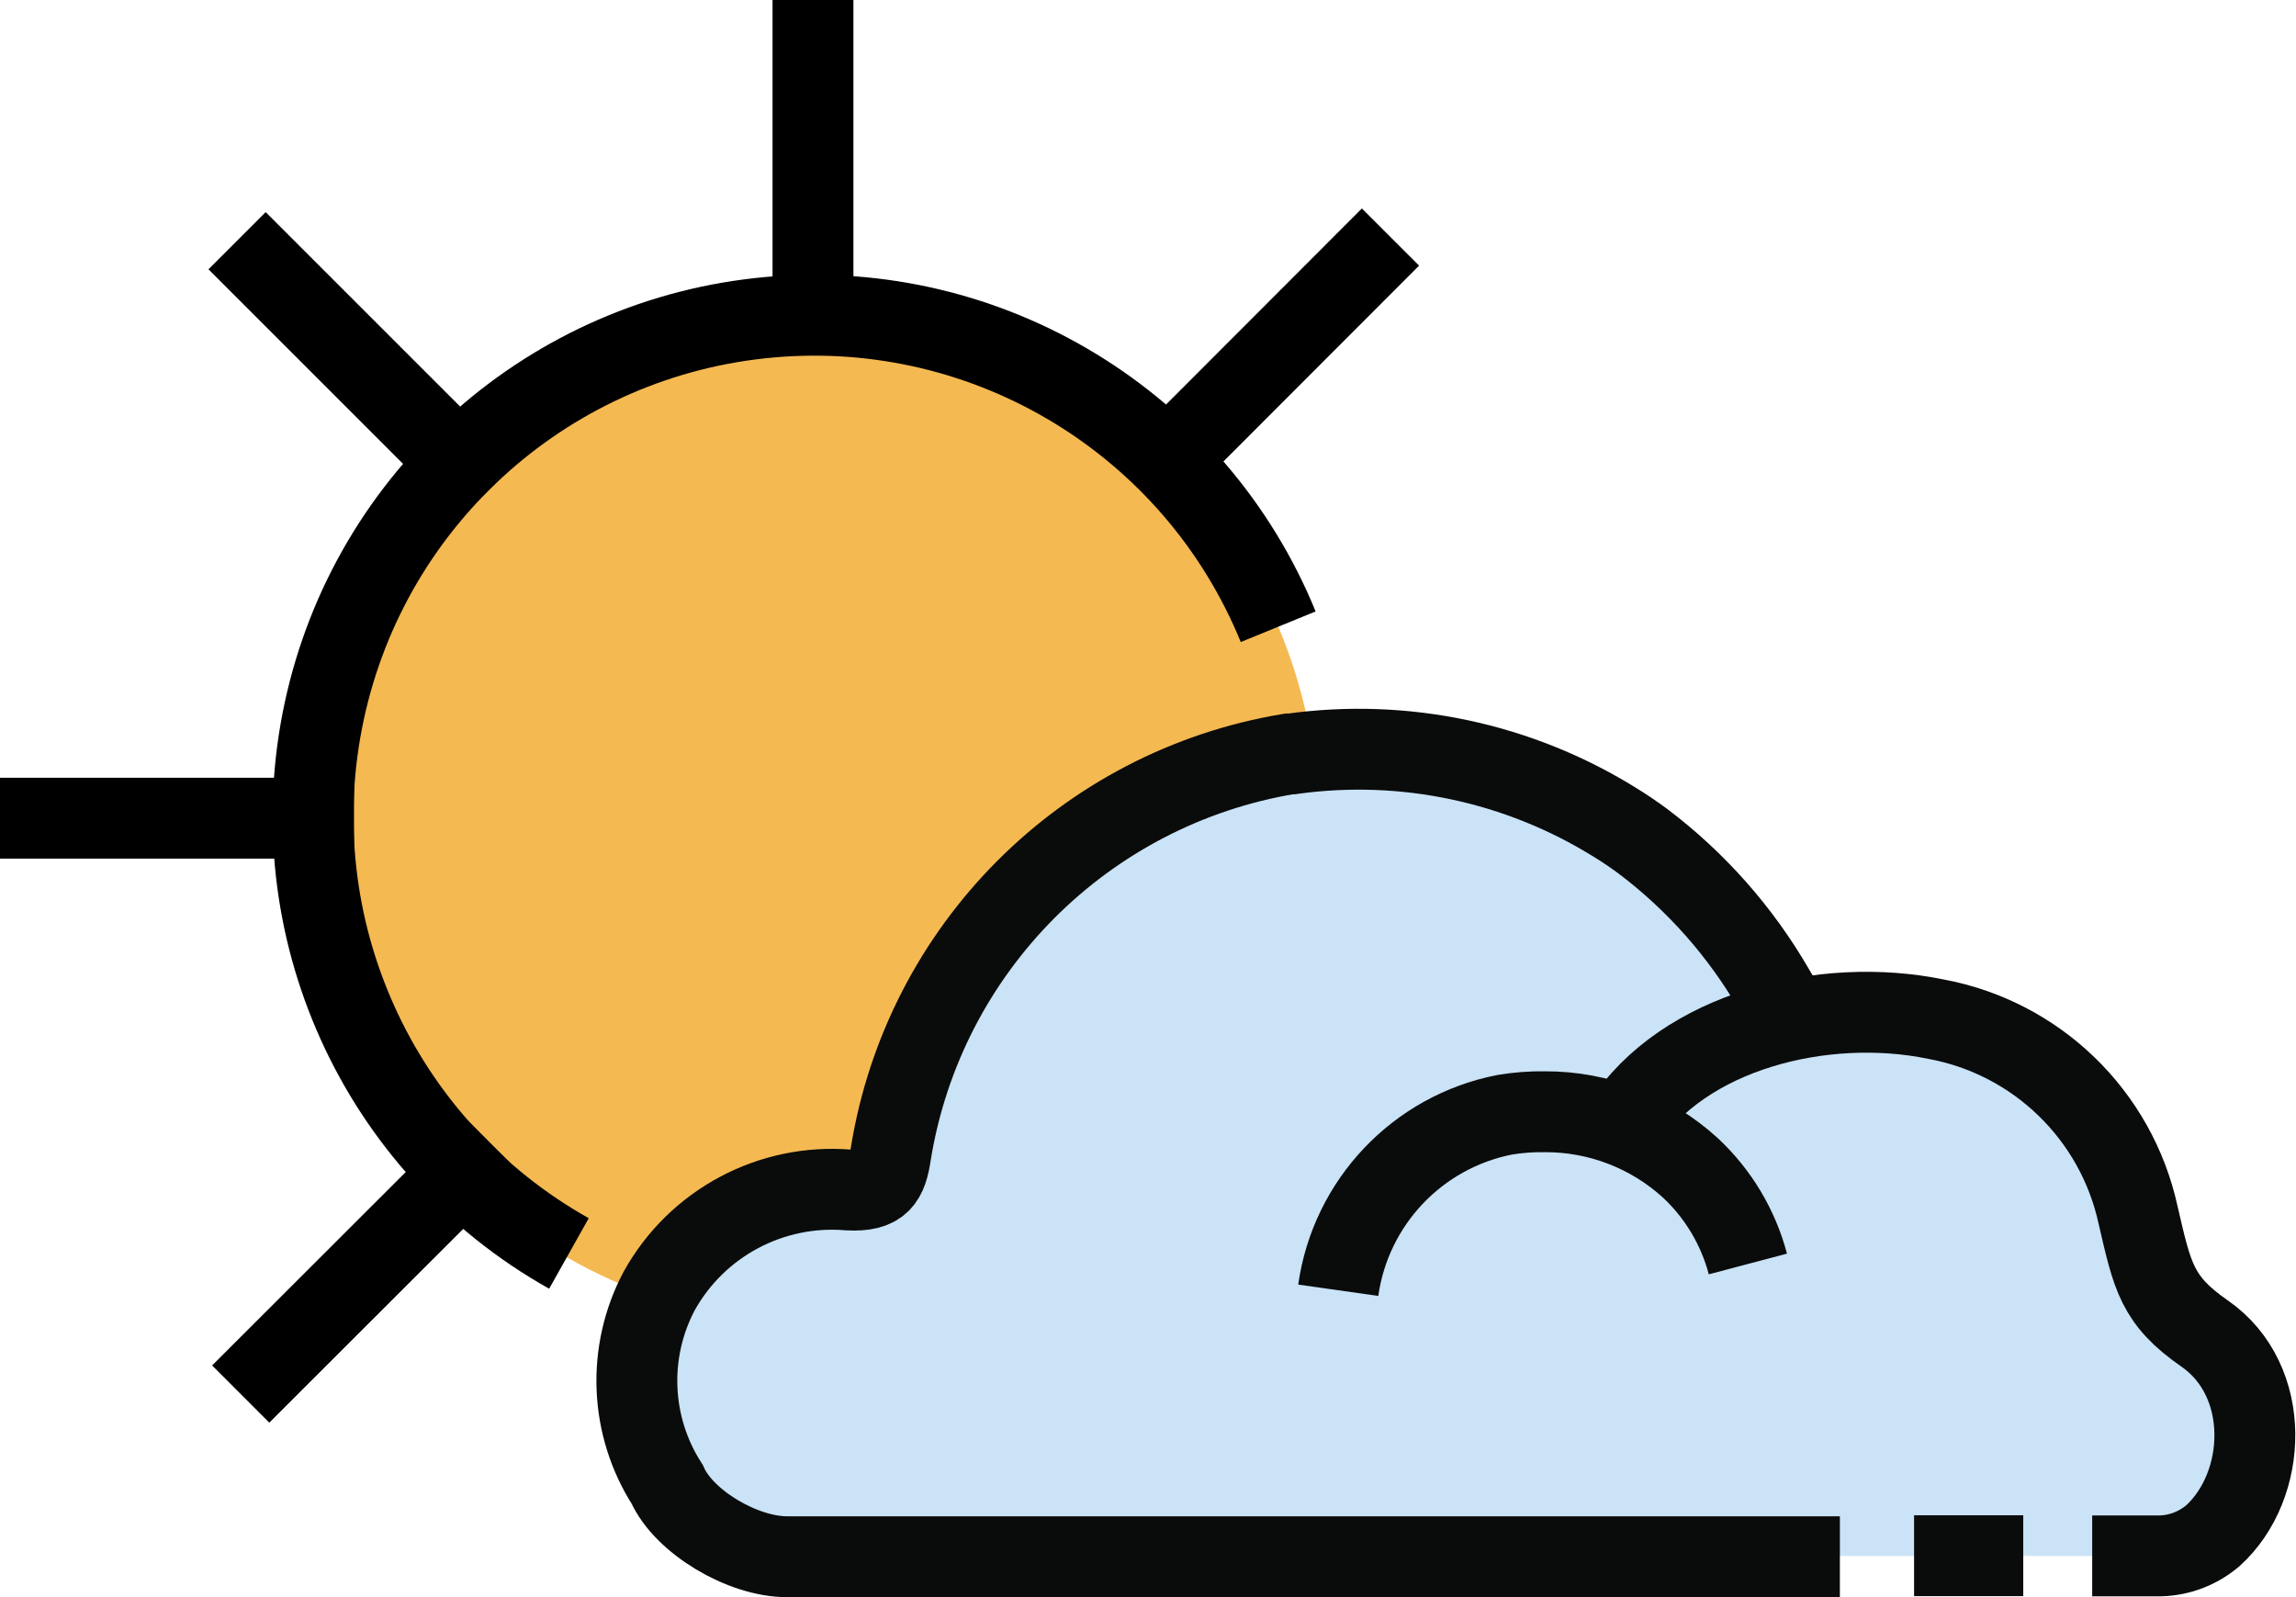
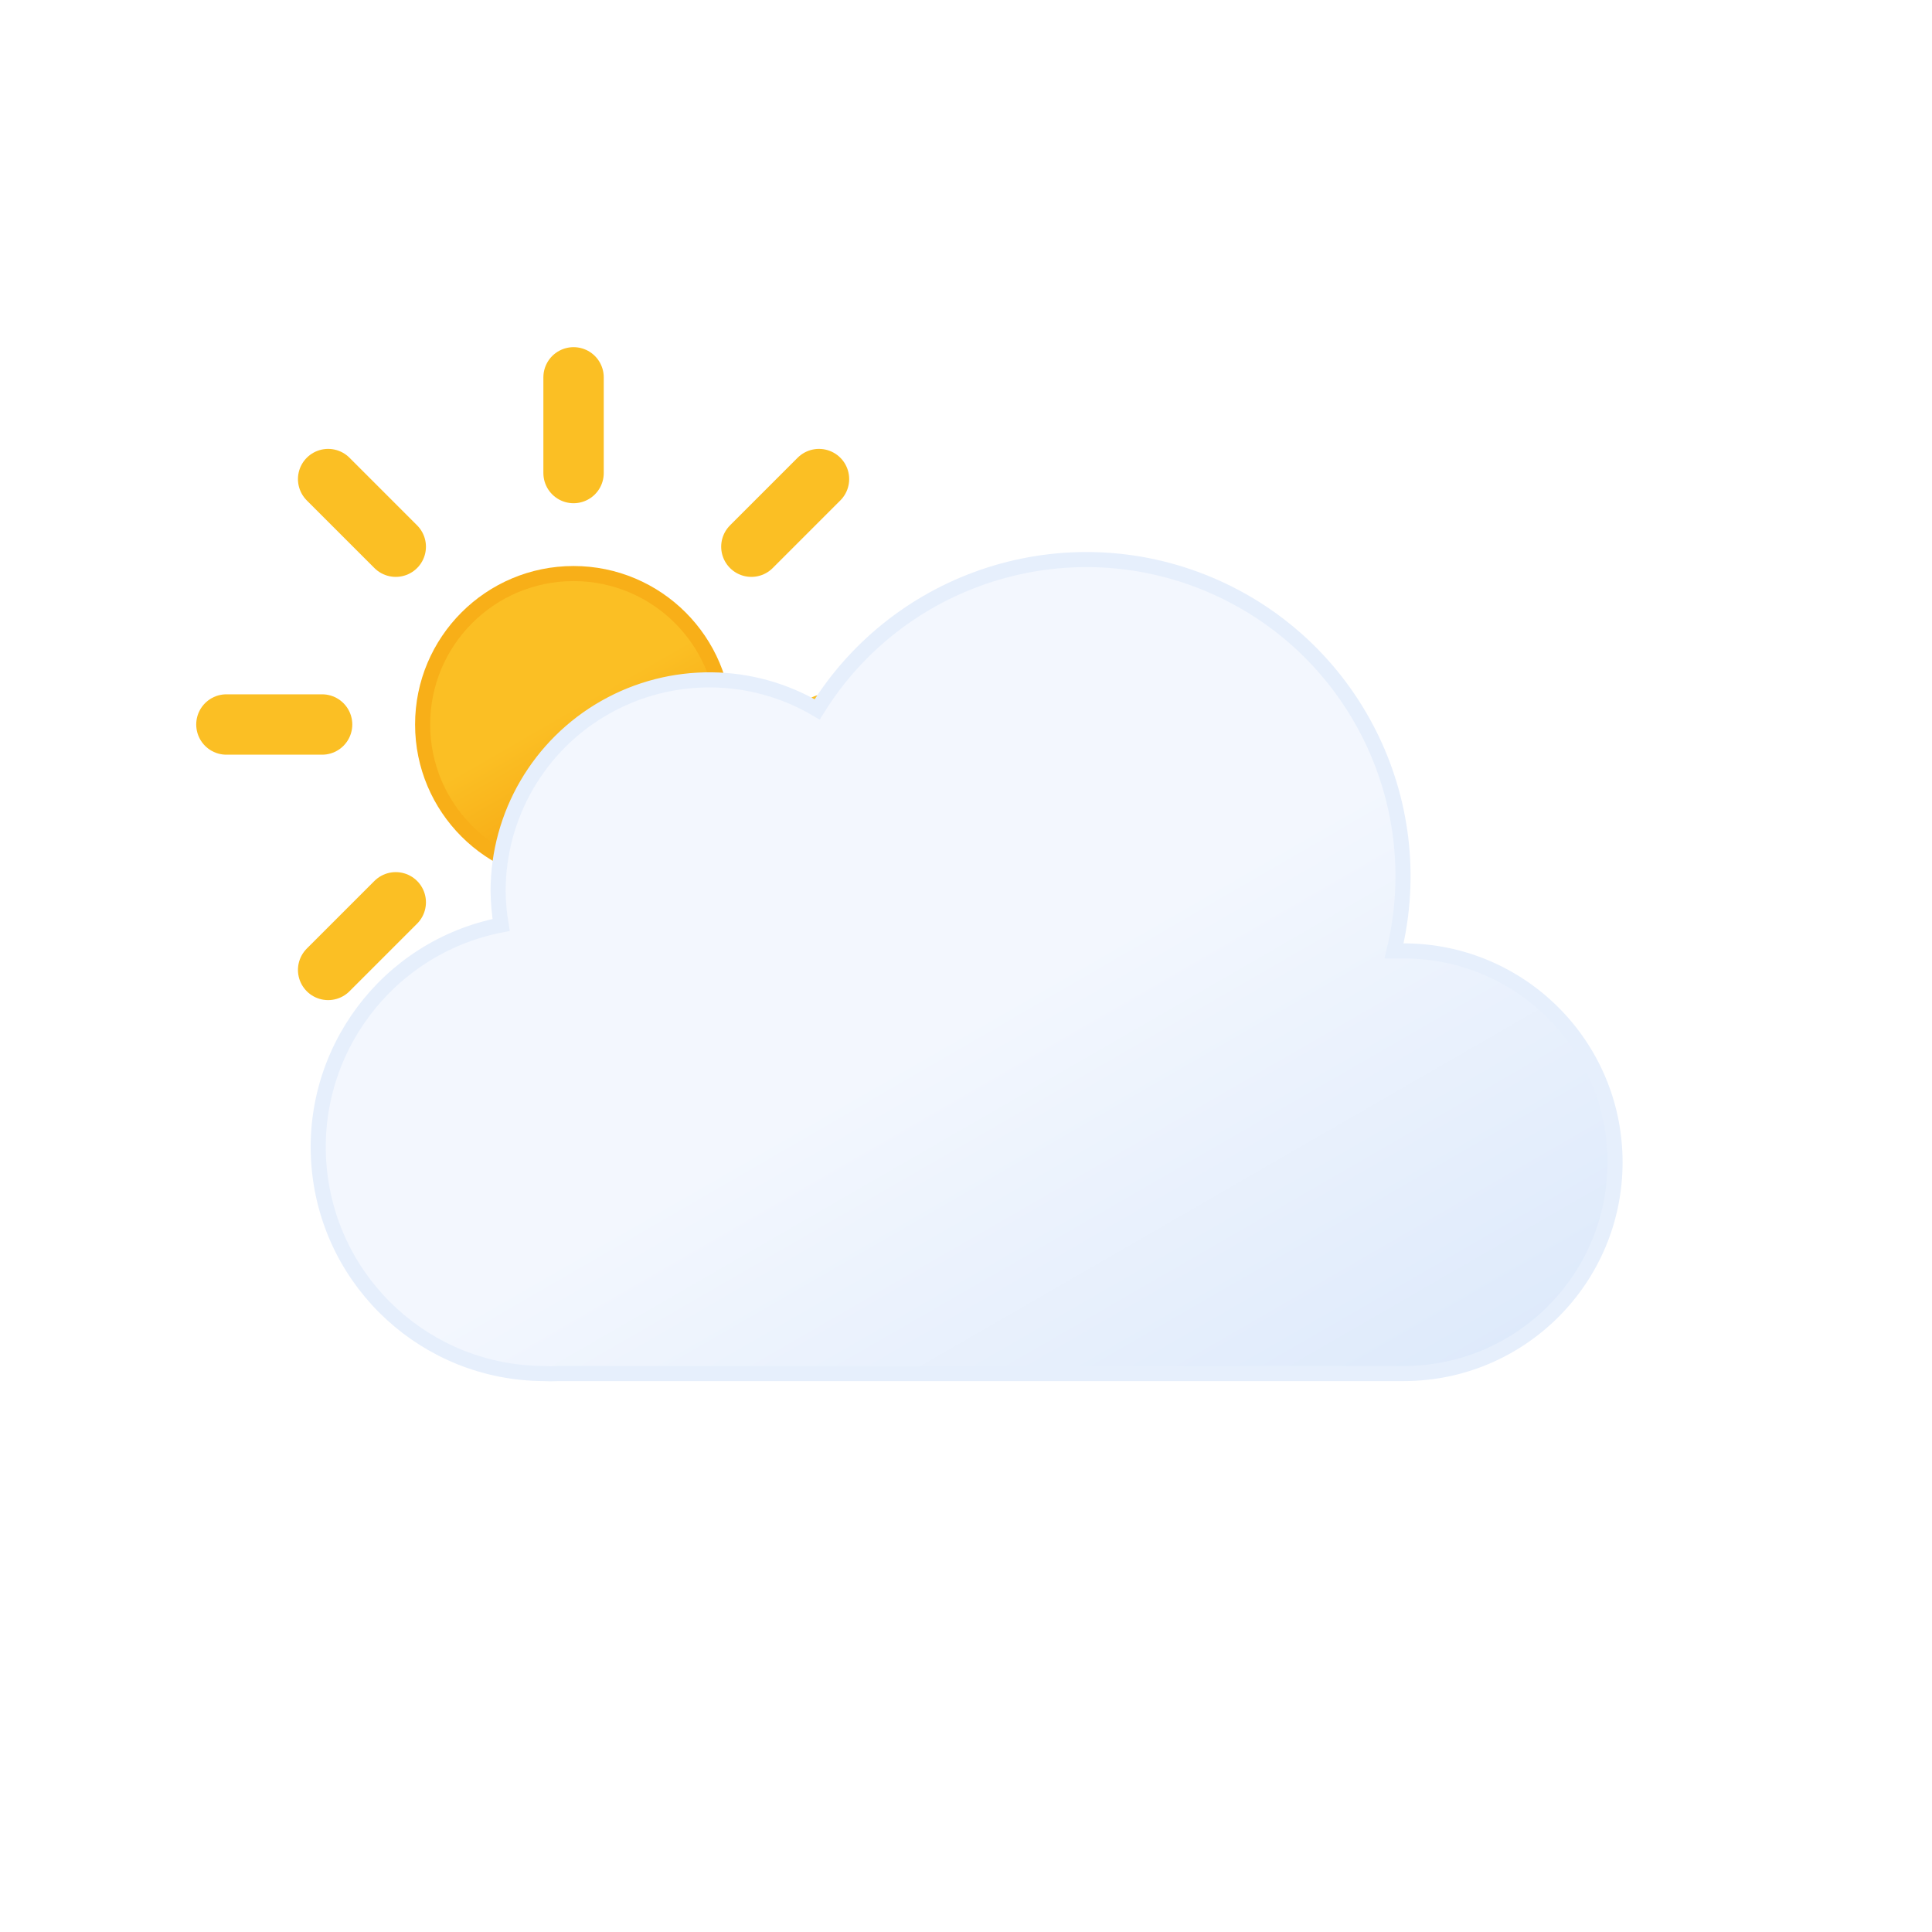
- <svg xmlns="http://www.w3.org/2000/svg" viewBox="0 0 113.56 78.96">
+ <svg xmlns="http://www.w3.org/2000/svg" viewBox="0 0 64 64">
  <defs>
-     <style>.cls-1{fill:#f5b952;}.cls-2{fill:#cae3f6;}.cls-3,.cls-4,.cls-5{fill:none;stroke-miterlimit:10;stroke-width:4px;}.cls-3,.cls-4{stroke:#000;}.cls-4{stroke-linecap:square;}.cls-5{stroke:#0a0b0b;}</style>
+     <linearGradient id="a" x1="16.5" y1="19.67" x2="21.5" y2="28.33" gradientUnits="userSpaceOnUse">
+       <stop offset="0" stop-color="#fbbf24" />
+       <stop offset="0.45" stop-color="#fbbf24" />
+       <stop offset="1" stop-color="#f59e0b" />
+     </linearGradient>
+     <linearGradient id="b" x1="22.56" y1="21.96" x2="39.2" y2="50.8" gradientUnits="userSpaceOnUse">
+       <stop offset="0" stop-color="#f3f7fe" />
+       <stop offset="0.45" stop-color="#f3f7fe" />
+       <stop offset="1" stop-color="#deeafb" />
+     </linearGradient>
  </defs>
-   <g id="Layer_2" data-name="Layer 2">
-     <g id="Layer_1-2" data-name="Layer 1">
-       <path class="cls-1" d="M40.4,15.88A24.8,24.8,0,1,0,65.19,40.67,24.82,24.82,0,0,0,40.4,15.88Z" />
-       <path class="cls-2" d="M91,77H38.92c-2.19,0-5.09-1.72-5.92-3.58a9.49,9.49,0,0,1-.4-9.56,9.78,9.78,0,0,1,9.37-5c1.57.08,1.9-.5,2.09-1.8a23.93,23.93,0,0,1,19.7-19.77l.12,0a24,24,0,0,1,16,3.39c.46.28.93.6,1.39.94a24.66,24.66,0,0,1,6.47,7.32l.75,1.27" />
-       <path class="cls-2" d="M66.19,63.82a10.32,10.32,0,0,1,8.23-8.68,11.11,11.11,0,0,1,2-.15,10.62,10.62,0,0,1,7.19,2.78,10,10,0,0,1,2.84,4.75" />
-       <path class="cls-2" d="M80.26,55.63c3-4.65,9.95-6.36,15.49-5.22a12.58,12.58,0,0,1,10,9.69c.71,3.06.93,4.22,3.29,5.86,3.36,2.33,3.13,7.53.41,10a4.19,4.19,0,0,1-2.61,1h-18" />
-       <line class="cls-2" x1="94.67" y1="76.95" x2="100.07" y2="76.95" />
-       <path class="cls-3" d="M63.22,31A24.79,24.79,0,1,0,28.14,62" />
-       <line class="cls-4" x1="40.21" y1="15.51" x2="40.21" y2="2" />
-       <line class="cls-4" x1="15.51" y1="40.47" x2="2" y2="40.47" />
-       <line class="cls-4" x1="22.7" y1="22.88" x2="13.14" y2="13.32" />
-       <line class="cls-4" x1="57.81" y1="22.7" x2="67.36" y2="13.14" />
-       <line class="cls-4" x1="22.88" y1="57.99" x2="13.32" y2="67.54" />
-       <path class="cls-5" d="M91,77H38.92c-2.19,0-5.09-1.72-5.92-3.58a9.49,9.49,0,0,1-.4-9.56,9.78,9.78,0,0,1,9.37-5c1.57.08,1.9-.5,2.09-1.8a23.93,23.93,0,0,1,19.7-19.77l.12,0a24,24,0,0,1,16,3.39c.46.28.93.6,1.39.94a24.66,24.66,0,0,1,6.47,7.32l.75,1.27" />
-       <path class="cls-5" d="M66.19,63.82a10.32,10.32,0,0,1,8.23-8.68,11.11,11.11,0,0,1,2-.15,10.62,10.62,0,0,1,7.19,2.78,10,10,0,0,1,2.84,4.75" />
-       <path class="cls-5" d="M80.26,55.63c3-4.65,9.95-6.36,15.49-5.22a12.58,12.58,0,0,1,10,9.69c.71,3.06.93,4.22,3.29,5.86,3.36,2.33,3.13,7.53.41,10a4.19,4.19,0,0,1-2.61,1h-3.36" />
-       <line class="cls-5" x1="94.67" y1="76.95" x2="100.07" y2="76.95" />
-     </g>
-   </g>
+   <circle cx="19" cy="24" r="5" stroke="#f8af18" stroke-miterlimit="10" stroke-width="0.5" fill="url(#a)" />
+   <path d="M19,15.67V12.5m0,23V32.33m5.89-14.22,2.24-2.24M10.87,32.13l2.24-2.24m0-11.78-2.24-2.24M27.13,32.13l-2.24-2.24M7.5,24h3.17M30.5,24H27.33" fill="none" stroke="#fbbf24" stroke-linecap="round" stroke-miterlimit="10" stroke-width="2">
+     <animateTransform attributeName="transform" type="rotate" values="0 19 24; 360 19 24" dur="45s" repeatCount="indefinite" />
+   </path>
+   <path d="M46.5,31.5l-.32,0a10.49,10.49,0,0,0-19.11-8,7,7,0,0,0-10.57,6,7.21,7.21,0,0,0,.1,1.14A7.5,7.5,0,0,0,18,45.5a4.19,4.19,0,0,0,.5,0v0h28a7,7,0,0,0,0-14Z" stroke="#e6effc" stroke-miterlimit="10" stroke-width="0.5" fill="url(#b)" />
</svg>
